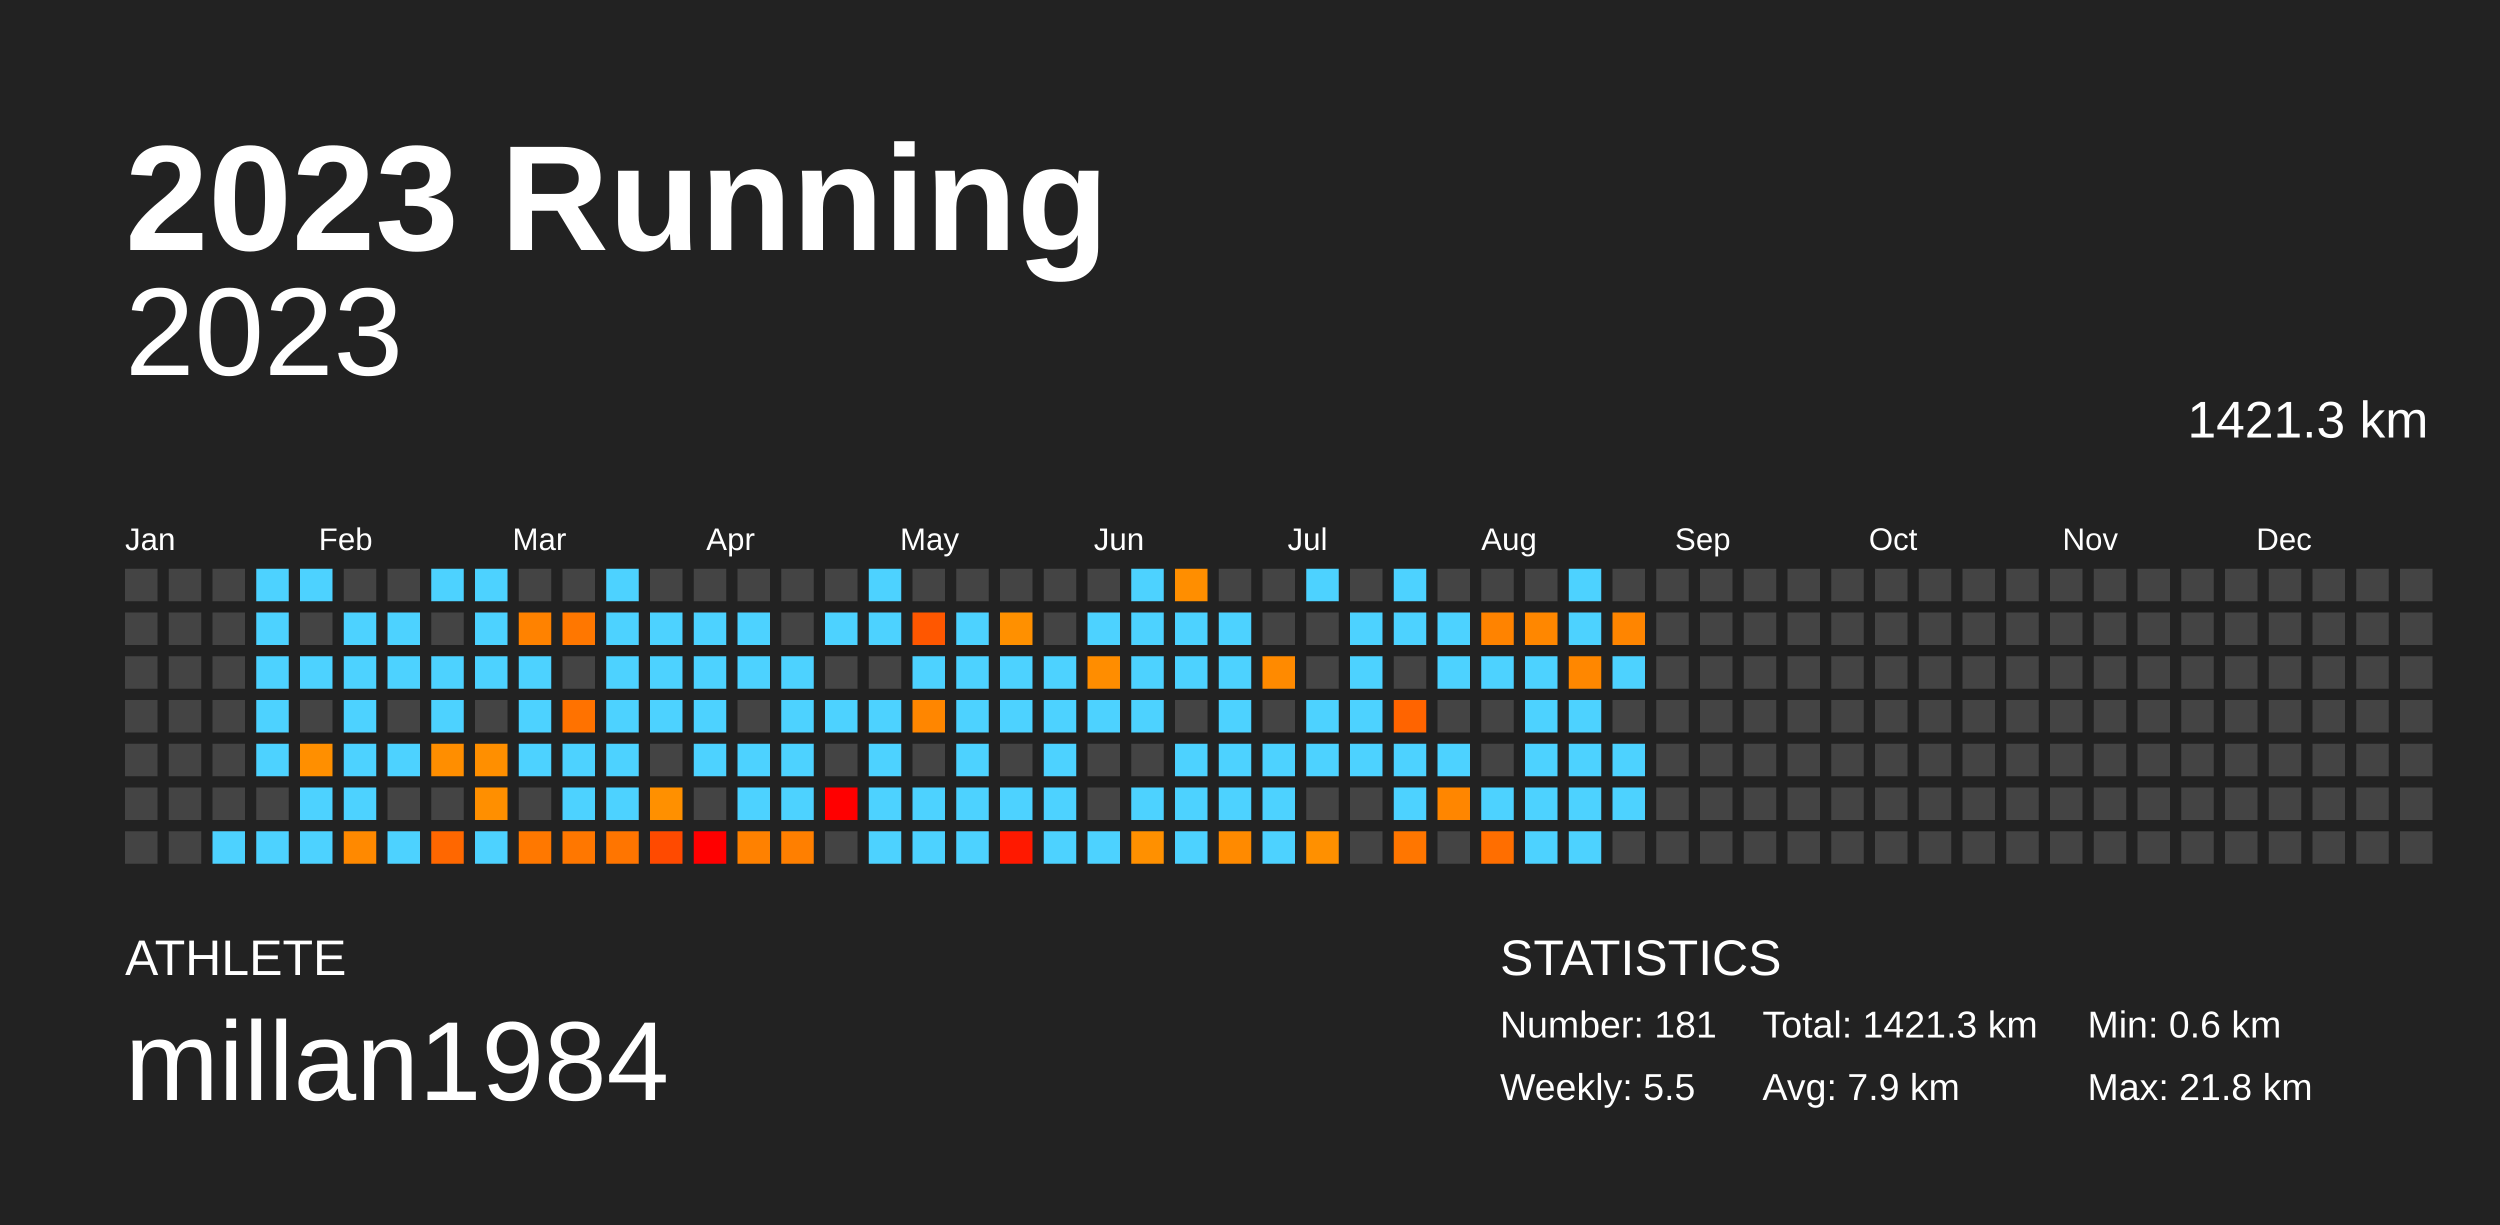
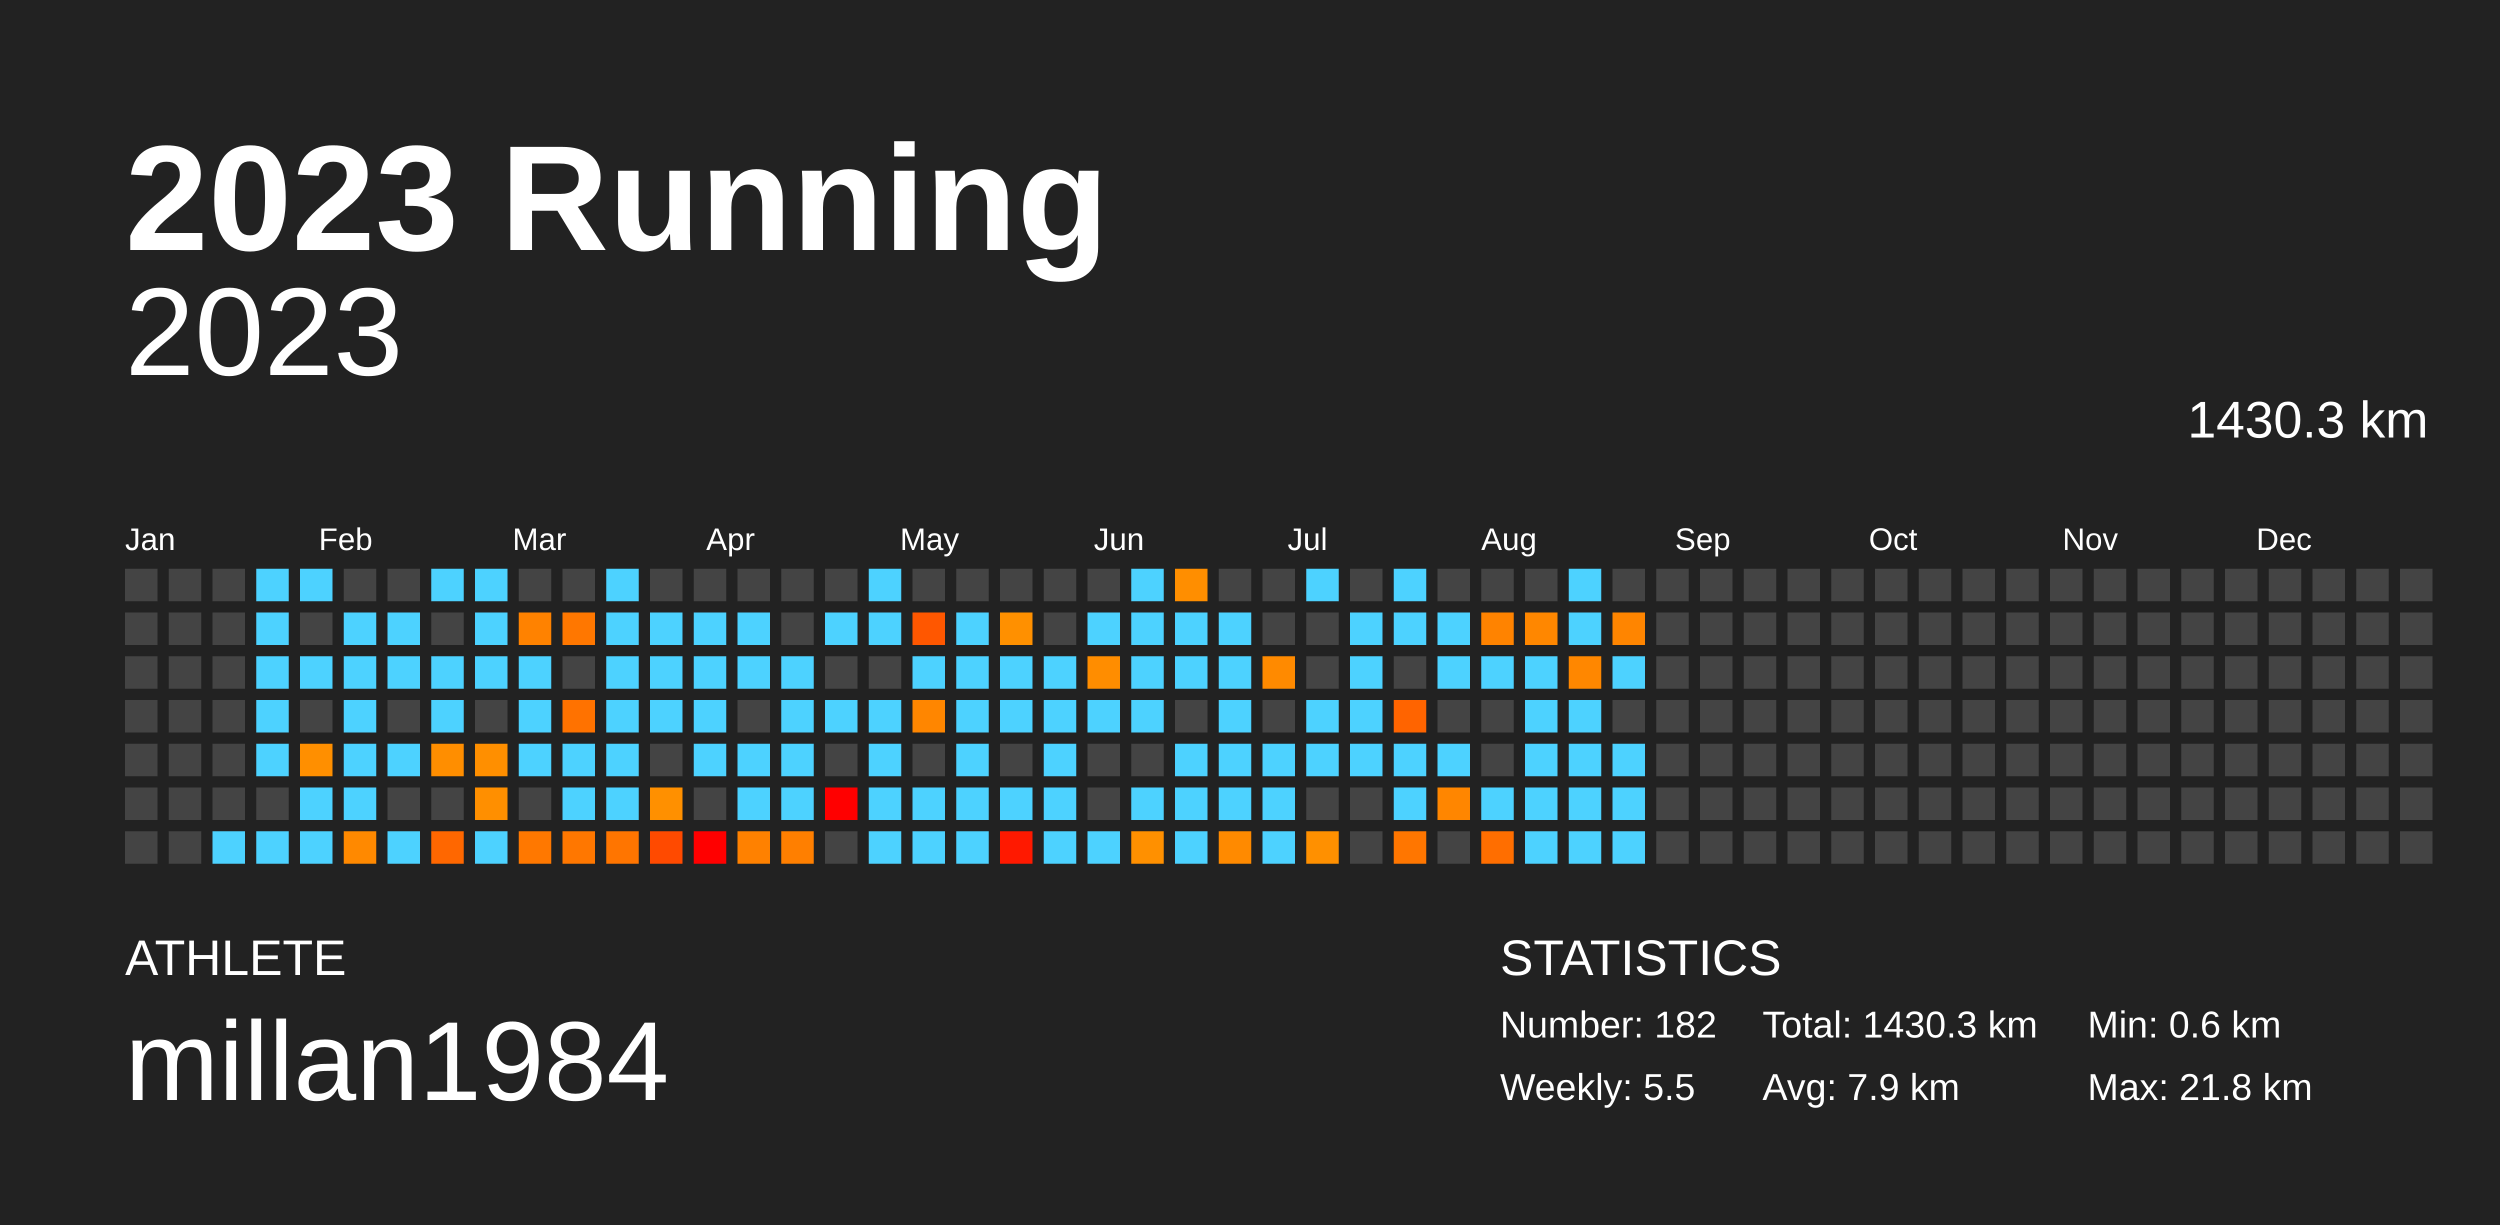
<svg xmlns="http://www.w3.org/2000/svg" baseProfile="full" height="98mm" version="1.1" viewBox="0,0,200,98" width="200mm">
  <defs />
  <rect fill="#222222" height="98" width="200" x="0" y="0" />
  <text fill="#FFFFFF" style="font-size:12px; font-family:Arial; font-weight:bold;" x="10" y="20">2023 Running</text>
  <text fill="#FFFFFF" style="font-size:4px; font-family:Arial" x="10" y="78">ATHLETE</text>
  <text fill="#FFFFFF" style="font-size:9px; font-family:Arial" x="10" y="88">millan1984</text>
  <text fill="#FFFFFF" style="font-size:4px; font-family:Arial" x="120" y="78">STATISTICS</text>
-   <text fill="#FFFFFF" style="font-size:3px; font-family:Arial" x="120" y="83">Number: 181</text>
+   <text fill="#FFFFFF" style="font-size:3px; font-family:Arial" x="120" y="83">Number: 182</text>
  <text fill="#FFFFFF" style="font-size:3px; font-family:Arial" x="120" y="88">Weekly: 5.5</text>
-   <text fill="#FFFFFF" style="font-size:3px; font-family:Arial" x="141" y="83">Total: 1421.3 km</text>
+   <text fill="#FFFFFF" style="font-size:3px; font-family:Arial" x="141" y="83">Total: 1430.3 km</text>
  <text fill="#FFFFFF" style="font-size:3px; font-family:Arial" x="141" y="88">Avg: 7.9 km</text>
  <text fill="#FFFFFF" style="font-size:3px; font-family:Arial" x="167" y="83">Min: 0.6 km</text>
  <text fill="#FFFFFF" style="font-size:3px; font-family:Arial" x="167" y="88">Max: 21.8 km</text>
  <text alignment-baseline="hanging" fill="#FFFFFF" style="font-size:10.0px; font-family:Arial;" x="10" y="30">2023</text>
-   <text alignment-baseline="hanging" fill="#FFFFFF" style="font-size:4.125px; font-family:Arial;" x="175" y="35">1421.3 km</text>
+   <text alignment-baseline="hanging" fill="#FFFFFF" style="font-size:4.125px; font-family:Arial;" x="175" y="35">1430.3 km</text>
  <text fill="#FFFFFF" style="font-size:2.5px; font-family:Arial" x="10.0" y="44">Jan</text>
  <text fill="#FFFFFF" style="font-size:2.5px; font-family:Arial" x="25.5" y="44">Feb</text>
  <text fill="#FFFFFF" style="font-size:2.5px; font-family:Arial" x="41.0" y="44">Mar</text>
  <text fill="#FFFFFF" style="font-size:2.5px; font-family:Arial" x="56.5" y="44">Apr</text>
  <text fill="#FFFFFF" style="font-size:2.5px; font-family:Arial" x="72.0" y="44">May</text>
  <text fill="#FFFFFF" style="font-size:2.5px; font-family:Arial" x="87.5" y="44">Jun</text>
  <text fill="#FFFFFF" style="font-size:2.5px; font-family:Arial" x="103.0" y="44">Jul</text>
  <text fill="#FFFFFF" style="font-size:2.5px; font-family:Arial" x="118.5" y="44">Aug</text>
  <text fill="#FFFFFF" style="font-size:2.5px; font-family:Arial" x="134.0" y="44">Sep</text>
  <text fill="#FFFFFF" style="font-size:2.5px; font-family:Arial" x="149.5" y="44">Oct</text>
  <text fill="#FFFFFF" style="font-size:2.5px; font-family:Arial" x="165.0" y="44">Nov</text>
  <text fill="#FFFFFF" style="font-size:2.5px; font-family:Arial" x="180.5" y="44">Dec</text>
  <rect fill="#444444" height="2.6" width="2.6" x="10.0" y="45.5" />
  <rect fill="#444444" height="2.6" width="2.6" x="10.0" y="49.0" />
  <rect fill="#444444" height="2.6" width="2.6" x="10.0" y="52.5" />
  <rect fill="#444444" height="2.6" width="2.6" x="10.0" y="56.0" />
  <rect fill="#444444" height="2.6" width="2.6" x="10.0" y="59.5" />
  <rect fill="#444444" height="2.6" width="2.6" x="10.0" y="63.0" />
  <rect fill="#444444" height="2.6" width="2.6" x="10.0" y="66.5" />
  <rect fill="#444444" height="2.6" width="2.6" x="13.5" y="45.5" />
  <rect fill="#444444" height="2.6" width="2.6" x="13.5" y="49.0" />
  <rect fill="#444444" height="2.6" width="2.6" x="13.5" y="52.5" />
  <rect fill="#444444" height="2.6" width="2.6" x="13.5" y="56.0" />
  <rect fill="#444444" height="2.6" width="2.6" x="13.5" y="59.5" />
  <rect fill="#444444" height="2.6" width="2.6" x="13.5" y="63.0" />
  <rect fill="#444444" height="2.6" width="2.6" x="13.5" y="66.5" />
  <rect fill="#444444" height="2.6" width="2.6" x="17.0" y="45.5" />
  <rect fill="#444444" height="2.6" width="2.6" x="17.0" y="49.0" />
  <rect fill="#444444" height="2.6" width="2.6" x="17.0" y="52.5" />
  <rect fill="#444444" height="2.6" width="2.6" x="17.0" y="56.0" />
  <rect fill="#444444" height="2.6" width="2.6" x="17.0" y="59.5" />
  <rect fill="#444444" height="2.6" width="2.6" x="17.0" y="63.0" />
  <rect fill="#4dd2ff" height="2.6" width="2.6" x="17.0" y="66.5" />
  <rect fill="#4dd2ff" height="2.6" width="2.6" x="20.5" y="45.5" />
  <rect fill="#4dd2ff" height="2.6" width="2.6" x="20.5" y="49.0" />
  <rect fill="#4dd2ff" height="2.6" width="2.6" x="20.5" y="52.5" />
  <rect fill="#4dd2ff" height="2.6" width="2.6" x="20.5" y="56.0" />
  <rect fill="#4dd2ff" height="2.6" width="2.6" x="20.5" y="59.5" />
  <rect fill="#444444" height="2.6" width="2.6" x="20.5" y="63.0" />
  <rect fill="#4dd2ff" height="2.6" width="2.6" x="20.5" y="66.5" />
  <rect fill="#4dd2ff" height="2.6" width="2.6" x="24.0" y="45.5" />
  <rect fill="#444444" height="2.6" width="2.6" x="24.0" y="49.0" />
  <rect fill="#4dd2ff" height="2.6" width="2.6" x="24.0" y="52.5" />
  <rect fill="#444444" height="2.6" width="2.6" x="24.0" y="56.0" />
  <rect fill="#ff8f00" height="2.6" width="2.6" x="24.0" y="59.5" />
  <rect fill="#4dd2ff" height="2.6" width="2.6" x="24.0" y="63.0" />
  <rect fill="#4dd2ff" height="2.6" width="2.6" x="24.0" y="66.5" />
  <rect fill="#444444" height="2.6" width="2.6" x="27.5" y="45.5" />
  <rect fill="#4dd2ff" height="2.6" width="2.6" x="27.5" y="49.0" />
  <rect fill="#4dd2ff" height="2.6" width="2.6" x="27.5" y="52.5" />
  <rect fill="#4dd2ff" height="2.6" width="2.6" x="27.5" y="56.0" />
  <rect fill="#4dd2ff" height="2.6" width="2.6" x="27.5" y="59.5" />
  <rect fill="#4dd2ff" height="2.6" width="2.6" x="27.5" y="63.0" />
  <rect fill="#ff8900" height="2.6" width="2.6" x="27.5" y="66.5" />
  <rect fill="#444444" height="2.6" width="2.6" x="31.0" y="45.5" />
  <rect fill="#4dd2ff" height="2.6" width="2.6" x="31.0" y="49.0" />
  <rect fill="#4dd2ff" height="2.6" width="2.6" x="31.0" y="52.5" />
  <rect fill="#444444" height="2.6" width="2.6" x="31.0" y="56.0" />
  <rect fill="#4dd2ff" height="2.6" width="2.6" x="31.0" y="59.5" />
  <rect fill="#444444" height="2.6" width="2.6" x="31.0" y="63.0" />
  <rect fill="#4dd2ff" height="2.6" width="2.6" x="31.0" y="66.5" />
  <rect fill="#4dd2ff" height="2.6" width="2.6" x="34.5" y="45.5" />
  <rect fill="#444444" height="2.6" width="2.6" x="34.5" y="49.0" />
  <rect fill="#4dd2ff" height="2.6" width="2.6" x="34.5" y="52.5" />
  <rect fill="#4dd2ff" height="2.6" width="2.6" x="34.5" y="56.0" />
  <rect fill="#ff8e00" height="2.6" width="2.6" x="34.5" y="59.5" />
  <rect fill="#444444" height="2.6" width="2.6" x="34.5" y="63.0" />
  <rect fill="#ff6700" height="2.6" width="2.6" x="34.5" y="66.5" />
  <rect fill="#4dd2ff" height="2.6" width="2.6" x="38.0" y="45.5" />
  <rect fill="#4dd2ff" height="2.6" width="2.6" x="38.0" y="49.0" />
  <rect fill="#4dd2ff" height="2.6" width="2.6" x="38.0" y="52.5" />
  <rect fill="#444444" height="2.6" width="2.6" x="38.0" y="56.0" />
  <rect fill="#ff8f00" height="2.6" width="2.6" x="38.0" y="59.5" />
  <rect fill="#ff8f00" height="2.6" width="2.6" x="38.0" y="63.0" />
  <rect fill="#4dd2ff" height="2.6" width="2.6" x="38.0" y="66.5" />
  <rect fill="#444444" height="2.6" width="2.6" x="41.5" y="45.5" />
  <rect fill="#ff8200" height="2.6" width="2.6" x="41.5" y="49.0" />
  <rect fill="#4dd2ff" height="2.6" width="2.6" x="41.5" y="52.5" />
  <rect fill="#4dd2ff" height="2.6" width="2.6" x="41.5" y="56.0" />
  <rect fill="#4dd2ff" height="2.6" width="2.6" x="41.5" y="59.5" />
  <rect fill="#444444" height="2.6" width="2.6" x="41.5" y="63.0" />
  <rect fill="#ff7800" height="2.6" width="2.6" x="41.5" y="66.5" />
  <rect fill="#444444" height="2.6" width="2.6" x="45.0" y="45.5" />
  <rect fill="#ff7700" height="2.6" width="2.6" x="45.0" y="49.0" />
  <rect fill="#444444" height="2.6" width="2.6" x="45.0" y="52.5" />
  <rect fill="#ff7200" height="2.6" width="2.6" x="45.0" y="56.0" />
  <rect fill="#4dd2ff" height="2.6" width="2.6" x="45.0" y="59.5" />
  <rect fill="#4dd2ff" height="2.6" width="2.6" x="45.0" y="63.0" />
  <rect fill="#ff7700" height="2.6" width="2.6" x="45.0" y="66.5" />
  <rect fill="#4dd2ff" height="2.6" width="2.6" x="48.5" y="45.5" />
  <rect fill="#4dd2ff" height="2.6" width="2.6" x="48.5" y="49.0" />
  <rect fill="#4dd2ff" height="2.6" width="2.6" x="48.5" y="52.5" />
  <rect fill="#4dd2ff" height="2.6" width="2.6" x="48.5" y="56.0" />
  <rect fill="#4dd2ff" height="2.6" width="2.6" x="48.5" y="59.5" />
  <rect fill="#4dd2ff" height="2.6" width="2.6" x="48.5" y="63.0" />
  <rect fill="#ff7500" height="2.6" width="2.6" x="48.5" y="66.5" />
  <rect fill="#444444" height="2.6" width="2.6" x="52.0" y="45.5" />
  <rect fill="#4dd2ff" height="2.6" width="2.6" x="52.0" y="49.0" />
  <rect fill="#4dd2ff" height="2.6" width="2.6" x="52.0" y="52.5" />
  <rect fill="#4dd2ff" height="2.6" width="2.6" x="52.0" y="56.0" />
  <rect fill="#444444" height="2.6" width="2.6" x="52.0" y="59.5" />
  <rect fill="#ff9000" height="2.6" width="2.6" x="52.0" y="63.0" />
  <rect fill="#ff4a00" height="2.6" width="2.6" x="52.0" y="66.5" />
  <rect fill="#444444" height="2.6" width="2.6" x="55.5" y="45.5" />
  <rect fill="#4dd2ff" height="2.6" width="2.6" x="55.5" y="49.0" />
  <rect fill="#4dd2ff" height="2.6" width="2.6" x="55.5" y="52.5" />
  <rect fill="#4dd2ff" height="2.6" width="2.6" x="55.5" y="56.0" />
  <rect fill="#4dd2ff" height="2.6" width="2.6" x="55.5" y="59.5" />
  <rect fill="#444444" height="2.6" width="2.6" x="55.5" y="63.0" />
  <rect fill="red" height="2.6" width="2.6" x="55.5" y="66.5" />
  <rect fill="#444444" height="2.6" width="2.6" x="59.0" y="45.5" />
  <rect fill="#4dd2ff" height="2.6" width="2.6" x="59.0" y="49.0" />
  <rect fill="#4dd2ff" height="2.6" width="2.6" x="59.0" y="52.5" />
  <rect fill="#444444" height="2.6" width="2.6" x="59.0" y="56.0" />
  <rect fill="#4dd2ff" height="2.6" width="2.6" x="59.0" y="59.5" />
  <rect fill="#4dd2ff" height="2.6" width="2.6" x="59.0" y="63.0" />
  <rect fill="#ff8100" height="2.6" width="2.6" x="59.0" y="66.5" />
  <rect fill="#444444" height="2.6" width="2.6" x="62.5" y="45.5" />
  <rect fill="#444444" height="2.6" width="2.6" x="62.5" y="49.0" />
  <rect fill="#4dd2ff" height="2.6" width="2.6" x="62.5" y="52.5" />
  <rect fill="#4dd2ff" height="2.6" width="2.6" x="62.5" y="56.0" />
  <rect fill="#4dd2ff" height="2.6" width="2.6" x="62.5" y="59.5" />
  <rect fill="#4dd2ff" height="2.6" width="2.6" x="62.5" y="63.0" />
  <rect fill="#ff7f00" height="2.6" width="2.6" x="62.5" y="66.5" />
  <rect fill="#444444" height="2.6" width="2.6" x="66.0" y="45.5" />
  <rect fill="#4dd2ff" height="2.6" width="2.6" x="66.0" y="49.0" />
  <rect fill="#444444" height="2.6" width="2.6" x="66.0" y="52.5" />
  <rect fill="#4dd2ff" height="2.6" width="2.6" x="66.0" y="56.0" />
  <rect fill="#444444" height="2.6" width="2.6" x="66.0" y="59.5" />
  <rect fill="red" height="2.6" width="2.6" x="66.0" y="63.0" />
  <rect fill="#444444" height="2.6" width="2.6" x="66.0" y="66.5" />
  <rect fill="#4dd2ff" height="2.6" width="2.6" x="69.5" y="45.5" />
  <rect fill="#4dd2ff" height="2.6" width="2.6" x="69.5" y="49.0" />
  <rect fill="#444444" height="2.6" width="2.6" x="69.5" y="52.5" />
  <rect fill="#4dd2ff" height="2.6" width="2.6" x="69.5" y="56.0" />
  <rect fill="#4dd2ff" height="2.6" width="2.6" x="69.5" y="59.5" />
  <rect fill="#4dd2ff" height="2.6" width="2.6" x="69.5" y="63.0" />
  <rect fill="#4dd2ff" height="2.6" width="2.6" x="69.5" y="66.5" />
  <rect fill="#444444" height="2.6" width="2.6" x="73.0" y="45.5" />
  <rect fill="#ff5700" height="2.6" width="2.6" x="73.0" y="49.0" />
  <rect fill="#4dd2ff" height="2.6" width="2.6" x="73.0" y="52.5" />
  <rect fill="#ff8600" height="2.6" width="2.6" x="73.0" y="56.0" />
  <rect fill="#444444" height="2.6" width="2.6" x="73.0" y="59.5" />
  <rect fill="#4dd2ff" height="2.6" width="2.6" x="73.0" y="63.0" />
  <rect fill="#4dd2ff" height="2.6" width="2.6" x="73.0" y="66.5" />
  <rect fill="#444444" height="2.6" width="2.6" x="76.5" y="45.5" />
  <rect fill="#4dd2ff" height="2.6" width="2.6" x="76.5" y="49.0" />
  <rect fill="#4dd2ff" height="2.6" width="2.6" x="76.5" y="52.5" />
  <rect fill="#4dd2ff" height="2.6" width="2.6" x="76.5" y="56.0" />
  <rect fill="#4dd2ff" height="2.6" width="2.6" x="76.5" y="59.5" />
  <rect fill="#4dd2ff" height="2.6" width="2.6" x="76.5" y="63.0" />
  <rect fill="#4dd2ff" height="2.6" width="2.6" x="76.5" y="66.5" />
  <rect fill="#444444" height="2.6" width="2.6" x="80.0" y="45.5" />
  <rect fill="#ff9000" height="2.6" width="2.6" x="80.0" y="49.0" />
  <rect fill="#4dd2ff" height="2.6" width="2.6" x="80.0" y="52.5" />
  <rect fill="#4dd2ff" height="2.6" width="2.6" x="80.0" y="56.0" />
  <rect fill="#444444" height="2.6" width="2.6" x="80.0" y="59.5" />
  <rect fill="#4dd2ff" height="2.6" width="2.6" x="80.0" y="63.0" />
  <rect fill="#ff1900" height="2.6" width="2.6" x="80.0" y="66.5" />
  <rect fill="#444444" height="2.6" width="2.6" x="83.5" y="45.5" />
  <rect fill="#444444" height="2.6" width="2.6" x="83.5" y="49.0" />
  <rect fill="#4dd2ff" height="2.6" width="2.6" x="83.5" y="52.5" />
  <rect fill="#4dd2ff" height="2.6" width="2.6" x="83.5" y="56.0" />
  <rect fill="#4dd2ff" height="2.6" width="2.6" x="83.5" y="59.5" />
  <rect fill="#4dd2ff" height="2.6" width="2.6" x="83.5" y="63.0" />
  <rect fill="#4dd2ff" height="2.6" width="2.6" x="83.5" y="66.5" />
  <rect fill="#444444" height="2.6" width="2.6" x="87.0" y="45.5" />
  <rect fill="#4dd2ff" height="2.6" width="2.6" x="87.0" y="49.0" />
  <rect fill="#ff8d00" height="2.6" width="2.6" x="87.0" y="52.5" />
  <rect fill="#4dd2ff" height="2.6" width="2.6" x="87.0" y="56.0" />
  <rect fill="#444444" height="2.6" width="2.6" x="87.0" y="59.5" />
  <rect fill="#444444" height="2.6" width="2.6" x="87.0" y="63.0" />
  <rect fill="#4dd2ff" height="2.6" width="2.6" x="87.0" y="66.5" />
  <rect fill="#4dd2ff" height="2.6" width="2.6" x="90.5" y="45.5" />
  <rect fill="#4dd2ff" height="2.6" width="2.6" x="90.5" y="49.0" />
  <rect fill="#4dd2ff" height="2.6" width="2.6" x="90.5" y="52.5" />
  <rect fill="#4dd2ff" height="2.6" width="2.6" x="90.5" y="56.0" />
  <rect fill="#444444" height="2.6" width="2.6" x="90.5" y="59.5" />
  <rect fill="#4dd2ff" height="2.6" width="2.6" x="90.5" y="63.0" />
  <rect fill="#ff9000" height="2.6" width="2.6" x="90.5" y="66.5" />
  <rect fill="#ff8e00" height="2.6" width="2.6" x="94.0" y="45.5" />
  <rect fill="#4dd2ff" height="2.6" width="2.6" x="94.0" y="49.0" />
  <rect fill="#4dd2ff" height="2.6" width="2.6" x="94.0" y="52.5" />
  <rect fill="#444444" height="2.6" width="2.6" x="94.0" y="56.0" />
  <rect fill="#4dd2ff" height="2.6" width="2.6" x="94.0" y="59.5" />
  <rect fill="#4dd2ff" height="2.6" width="2.6" x="94.0" y="63.0" />
  <rect fill="#4dd2ff" height="2.6" width="2.6" x="94.0" y="66.5" />
  <rect fill="#444444" height="2.6" width="2.6" x="97.5" y="45.5" />
  <rect fill="#4dd2ff" height="2.6" width="2.6" x="97.5" y="49.0" />
  <rect fill="#4dd2ff" height="2.6" width="2.6" x="97.5" y="52.5" />
  <rect fill="#4dd2ff" height="2.6" width="2.6" x="97.5" y="56.0" />
  <rect fill="#4dd2ff" height="2.6" width="2.6" x="97.5" y="59.5" />
  <rect fill="#4dd2ff" height="2.6" width="2.6" x="97.5" y="63.0" />
  <rect fill="#ff8a00" height="2.6" width="2.6" x="97.5" y="66.5" />
  <rect fill="#444444" height="2.6" width="2.6" x="101.0" y="45.5" />
  <rect fill="#444444" height="2.6" width="2.6" x="101.0" y="49.0" />
  <rect fill="#ff8a00" height="2.6" width="2.6" x="101.0" y="52.5" />
  <rect fill="#444444" height="2.6" width="2.6" x="101.0" y="56.0" />
  <rect fill="#4dd2ff" height="2.6" width="2.6" x="101.0" y="59.5" />
  <rect fill="#4dd2ff" height="2.6" width="2.6" x="101.0" y="63.0" />
  <rect fill="#4dd2ff" height="2.6" width="2.6" x="101.0" y="66.5" />
  <rect fill="#4dd2ff" height="2.6" width="2.6" x="104.5" y="45.5" />
  <rect fill="#444444" height="2.6" width="2.6" x="104.5" y="49.0" />
  <rect fill="#444444" height="2.6" width="2.6" x="104.5" y="52.5" />
  <rect fill="#4dd2ff" height="2.6" width="2.6" x="104.5" y="56.0" />
  <rect fill="#4dd2ff" height="2.6" width="2.6" x="104.5" y="59.5" />
  <rect fill="#444444" height="2.6" width="2.6" x="104.5" y="63.0" />
  <rect fill="#ff9000" height="2.6" width="2.6" x="104.5" y="66.5" />
  <rect fill="#444444" height="2.6" width="2.6" x="108.0" y="45.5" />
  <rect fill="#4dd2ff" height="2.6" width="2.6" x="108.0" y="49.0" />
  <rect fill="#4dd2ff" height="2.6" width="2.6" x="108.0" y="52.5" />
  <rect fill="#4dd2ff" height="2.6" width="2.6" x="108.0" y="56.0" />
  <rect fill="#4dd2ff" height="2.6" width="2.6" x="108.0" y="59.5" />
  <rect fill="#444444" height="2.6" width="2.6" x="108.0" y="63.0" />
  <rect fill="#444444" height="2.6" width="2.6" x="108.0" y="66.5" />
  <rect fill="#4dd2ff" height="2.6" width="2.6" x="111.5" y="45.5" />
  <rect fill="#4dd2ff" height="2.6" width="2.6" x="111.5" y="49.0" />
  <rect fill="#444444" height="2.6" width="2.6" x="111.5" y="52.5" />
  <rect fill="#ff6400" height="2.6" width="2.6" x="111.5" y="56.0" />
  <rect fill="#4dd2ff" height="2.6" width="2.6" x="111.5" y="59.5" />
  <rect fill="#4dd2ff" height="2.6" width="2.6" x="111.5" y="63.0" />
  <rect fill="#ff7600" height="2.6" width="2.6" x="111.5" y="66.5" />
  <rect fill="#444444" height="2.6" width="2.6" x="115.0" y="45.5" />
  <rect fill="#4dd2ff" height="2.6" width="2.6" x="115.0" y="49.0" />
  <rect fill="#4dd2ff" height="2.6" width="2.6" x="115.0" y="52.5" />
  <rect fill="#444444" height="2.6" width="2.6" x="115.0" y="56.0" />
  <rect fill="#4dd2ff" height="2.6" width="2.6" x="115.0" y="59.5" />
  <rect fill="#ff8600" height="2.6" width="2.6" x="115.0" y="63.0" />
  <rect fill="#444444" height="2.6" width="2.6" x="115.0" y="66.5" />
  <rect fill="#444444" height="2.6" width="2.6" x="118.5" y="45.5" />
  <rect fill="#ff8300" height="2.6" width="2.6" x="118.5" y="49.0" />
  <rect fill="#4dd2ff" height="2.6" width="2.6" x="118.5" y="52.5" />
  <rect fill="#444444" height="2.6" width="2.6" x="118.5" y="56.0" />
  <rect fill="#444444" height="2.6" width="2.6" x="118.5" y="59.5" />
  <rect fill="#4dd2ff" height="2.6" width="2.6" x="118.5" y="63.0" />
  <rect fill="#ff6e00" height="2.6" width="2.6" x="118.5" y="66.5" />
  <rect fill="#444444" height="2.6" width="2.6" x="122.0" y="45.5" />
  <rect fill="#ff8700" height="2.6" width="2.6" x="122.0" y="49.0" />
  <rect fill="#4dd2ff" height="2.6" width="2.6" x="122.0" y="52.5" />
  <rect fill="#4dd2ff" height="2.6" width="2.6" x="122.0" y="56.0" />
  <rect fill="#4dd2ff" height="2.6" width="2.6" x="122.0" y="59.5" />
  <rect fill="#4dd2ff" height="2.6" width="2.6" x="122.0" y="63.0" />
  <rect fill="#4dd2ff" height="2.6" width="2.6" x="122.0" y="66.5" />
  <rect fill="#4dd2ff" height="2.6" width="2.6" x="125.5" y="45.5" />
  <rect fill="#4dd2ff" height="2.6" width="2.6" x="125.5" y="49.0" />
  <rect fill="#ff8700" height="2.6" width="2.6" x="125.5" y="52.5" />
  <rect fill="#4dd2ff" height="2.6" width="2.6" x="125.5" y="56.0" />
  <rect fill="#4dd2ff" height="2.6" width="2.6" x="125.5" y="59.5" />
  <rect fill="#4dd2ff" height="2.6" width="2.6" x="125.5" y="63.0" />
  <rect fill="#4dd2ff" height="2.6" width="2.6" x="125.5" y="66.5" />
  <rect fill="#444444" height="2.6" width="2.6" x="129.0" y="45.5" />
  <rect fill="#ff8500" height="2.6" width="2.6" x="129.0" y="49.0" />
  <rect fill="#4dd2ff" height="2.6" width="2.6" x="129.0" y="52.5" />
  <rect fill="#444444" height="2.6" width="2.6" x="129.0" y="56.0" />
  <rect fill="#4dd2ff" height="2.6" width="2.6" x="129.0" y="59.5" />
  <rect fill="#4dd2ff" height="2.6" width="2.6" x="129.0" y="63.0" />
-   <rect fill="#444444" height="2.6" width="2.6" x="129.0" y="66.5" />
+   <rect fill="#4dd2ff" height="2.6" width="2.6" x="129.0" y="66.5" />
  <rect fill="#444444" height="2.6" width="2.6" x="132.5" y="45.5" />
  <rect fill="#444444" height="2.6" width="2.6" x="132.5" y="49.0" />
  <rect fill="#444444" height="2.6" width="2.6" x="132.5" y="52.5" />
  <rect fill="#444444" height="2.6" width="2.6" x="132.5" y="56.0" />
  <rect fill="#444444" height="2.6" width="2.6" x="132.5" y="59.5" />
  <rect fill="#444444" height="2.6" width="2.6" x="132.5" y="63.0" />
  <rect fill="#444444" height="2.6" width="2.6" x="132.5" y="66.5" />
  <rect fill="#444444" height="2.6" width="2.6" x="136.0" y="45.5" />
  <rect fill="#444444" height="2.6" width="2.6" x="136.0" y="49.0" />
  <rect fill="#444444" height="2.6" width="2.6" x="136.0" y="52.5" />
  <rect fill="#444444" height="2.6" width="2.6" x="136.0" y="56.0" />
  <rect fill="#444444" height="2.6" width="2.6" x="136.0" y="59.5" />
  <rect fill="#444444" height="2.6" width="2.6" x="136.0" y="63.0" />
  <rect fill="#444444" height="2.6" width="2.6" x="136.0" y="66.5" />
  <rect fill="#444444" height="2.6" width="2.6" x="139.5" y="45.5" />
  <rect fill="#444444" height="2.6" width="2.6" x="139.5" y="49.0" />
  <rect fill="#444444" height="2.6" width="2.6" x="139.5" y="52.5" />
  <rect fill="#444444" height="2.6" width="2.6" x="139.5" y="56.0" />
  <rect fill="#444444" height="2.6" width="2.6" x="139.5" y="59.5" />
  <rect fill="#444444" height="2.6" width="2.6" x="139.5" y="63.0" />
  <rect fill="#444444" height="2.6" width="2.6" x="139.5" y="66.5" />
  <rect fill="#444444" height="2.6" width="2.6" x="143.0" y="45.5" />
  <rect fill="#444444" height="2.6" width="2.6" x="143.0" y="49.0" />
  <rect fill="#444444" height="2.6" width="2.6" x="143.0" y="52.5" />
  <rect fill="#444444" height="2.6" width="2.6" x="143.0" y="56.0" />
  <rect fill="#444444" height="2.6" width="2.6" x="143.0" y="59.5" />
  <rect fill="#444444" height="2.6" width="2.6" x="143.0" y="63.0" />
  <rect fill="#444444" height="2.6" width="2.6" x="143.0" y="66.5" />
  <rect fill="#444444" height="2.6" width="2.6" x="146.5" y="45.5" />
  <rect fill="#444444" height="2.6" width="2.6" x="146.5" y="49.0" />
  <rect fill="#444444" height="2.6" width="2.6" x="146.5" y="52.5" />
  <rect fill="#444444" height="2.6" width="2.6" x="146.5" y="56.0" />
  <rect fill="#444444" height="2.6" width="2.6" x="146.5" y="59.5" />
  <rect fill="#444444" height="2.6" width="2.6" x="146.5" y="63.0" />
  <rect fill="#444444" height="2.6" width="2.6" x="146.5" y="66.5" />
  <rect fill="#444444" height="2.6" width="2.6" x="150.0" y="45.5" />
  <rect fill="#444444" height="2.6" width="2.6" x="150.0" y="49.0" />
  <rect fill="#444444" height="2.6" width="2.6" x="150.0" y="52.5" />
  <rect fill="#444444" height="2.6" width="2.6" x="150.0" y="56.0" />
  <rect fill="#444444" height="2.6" width="2.6" x="150.0" y="59.5" />
  <rect fill="#444444" height="2.6" width="2.6" x="150.0" y="63.0" />
  <rect fill="#444444" height="2.6" width="2.6" x="150.0" y="66.5" />
  <rect fill="#444444" height="2.6" width="2.6" x="153.5" y="45.5" />
  <rect fill="#444444" height="2.6" width="2.6" x="153.5" y="49.0" />
  <rect fill="#444444" height="2.6" width="2.6" x="153.5" y="52.5" />
  <rect fill="#444444" height="2.6" width="2.6" x="153.5" y="56.0" />
  <rect fill="#444444" height="2.6" width="2.6" x="153.5" y="59.5" />
  <rect fill="#444444" height="2.6" width="2.6" x="153.5" y="63.0" />
  <rect fill="#444444" height="2.6" width="2.6" x="153.5" y="66.5" />
  <rect fill="#444444" height="2.6" width="2.6" x="157.0" y="45.5" />
  <rect fill="#444444" height="2.6" width="2.6" x="157.0" y="49.0" />
  <rect fill="#444444" height="2.6" width="2.6" x="157.0" y="52.5" />
  <rect fill="#444444" height="2.6" width="2.6" x="157.0" y="56.0" />
  <rect fill="#444444" height="2.6" width="2.6" x="157.0" y="59.5" />
  <rect fill="#444444" height="2.6" width="2.6" x="157.0" y="63.0" />
  <rect fill="#444444" height="2.6" width="2.6" x="157.0" y="66.5" />
  <rect fill="#444444" height="2.6" width="2.6" x="160.5" y="45.5" />
  <rect fill="#444444" height="2.6" width="2.6" x="160.5" y="49.0" />
  <rect fill="#444444" height="2.6" width="2.6" x="160.5" y="52.5" />
  <rect fill="#444444" height="2.6" width="2.6" x="160.5" y="56.0" />
  <rect fill="#444444" height="2.6" width="2.6" x="160.5" y="59.5" />
  <rect fill="#444444" height="2.6" width="2.6" x="160.5" y="63.0" />
  <rect fill="#444444" height="2.6" width="2.6" x="160.5" y="66.5" />
  <rect fill="#444444" height="2.6" width="2.6" x="164.0" y="45.5" />
  <rect fill="#444444" height="2.6" width="2.6" x="164.0" y="49.0" />
  <rect fill="#444444" height="2.6" width="2.6" x="164.0" y="52.5" />
  <rect fill="#444444" height="2.6" width="2.6" x="164.0" y="56.0" />
  <rect fill="#444444" height="2.6" width="2.6" x="164.0" y="59.5" />
  <rect fill="#444444" height="2.6" width="2.6" x="164.0" y="63.0" />
  <rect fill="#444444" height="2.6" width="2.6" x="164.0" y="66.5" />
  <rect fill="#444444" height="2.6" width="2.6" x="167.5" y="45.5" />
  <rect fill="#444444" height="2.6" width="2.6" x="167.5" y="49.0" />
  <rect fill="#444444" height="2.6" width="2.6" x="167.5" y="52.5" />
  <rect fill="#444444" height="2.6" width="2.6" x="167.5" y="56.0" />
  <rect fill="#444444" height="2.6" width="2.6" x="167.5" y="59.5" />
  <rect fill="#444444" height="2.6" width="2.6" x="167.5" y="63.0" />
  <rect fill="#444444" height="2.6" width="2.6" x="167.5" y="66.5" />
  <rect fill="#444444" height="2.6" width="2.6" x="171.0" y="45.5" />
  <rect fill="#444444" height="2.6" width="2.6" x="171.0" y="49.0" />
  <rect fill="#444444" height="2.6" width="2.6" x="171.0" y="52.5" />
  <rect fill="#444444" height="2.6" width="2.6" x="171.0" y="56.0" />
  <rect fill="#444444" height="2.6" width="2.6" x="171.0" y="59.5" />
  <rect fill="#444444" height="2.6" width="2.6" x="171.0" y="63.0" />
  <rect fill="#444444" height="2.6" width="2.6" x="171.0" y="66.5" />
  <rect fill="#444444" height="2.6" width="2.6" x="174.5" y="45.5" />
  <rect fill="#444444" height="2.6" width="2.6" x="174.5" y="49.0" />
  <rect fill="#444444" height="2.6" width="2.6" x="174.5" y="52.5" />
  <rect fill="#444444" height="2.6" width="2.6" x="174.5" y="56.0" />
  <rect fill="#444444" height="2.6" width="2.6" x="174.5" y="59.5" />
  <rect fill="#444444" height="2.6" width="2.6" x="174.5" y="63.0" />
  <rect fill="#444444" height="2.6" width="2.6" x="174.5" y="66.5" />
  <rect fill="#444444" height="2.6" width="2.6" x="178.0" y="45.5" />
  <rect fill="#444444" height="2.6" width="2.6" x="178.0" y="49.0" />
  <rect fill="#444444" height="2.6" width="2.6" x="178.0" y="52.5" />
  <rect fill="#444444" height="2.6" width="2.6" x="178.0" y="56.0" />
  <rect fill="#444444" height="2.6" width="2.6" x="178.0" y="59.5" />
  <rect fill="#444444" height="2.6" width="2.6" x="178.0" y="63.0" />
  <rect fill="#444444" height="2.6" width="2.6" x="178.0" y="66.5" />
  <rect fill="#444444" height="2.6" width="2.6" x="181.5" y="45.5" />
  <rect fill="#444444" height="2.6" width="2.6" x="181.5" y="49.0" />
  <rect fill="#444444" height="2.6" width="2.6" x="181.5" y="52.5" />
  <rect fill="#444444" height="2.6" width="2.6" x="181.5" y="56.0" />
  <rect fill="#444444" height="2.6" width="2.6" x="181.5" y="59.5" />
  <rect fill="#444444" height="2.6" width="2.6" x="181.5" y="63.0" />
  <rect fill="#444444" height="2.6" width="2.6" x="181.5" y="66.5" />
  <rect fill="#444444" height="2.6" width="2.6" x="185.0" y="45.5" />
  <rect fill="#444444" height="2.6" width="2.6" x="185.0" y="49.0" />
  <rect fill="#444444" height="2.6" width="2.6" x="185.0" y="52.5" />
  <rect fill="#444444" height="2.6" width="2.6" x="185.0" y="56.0" />
  <rect fill="#444444" height="2.6" width="2.6" x="185.0" y="59.5" />
  <rect fill="#444444" height="2.6" width="2.6" x="185.0" y="63.0" />
  <rect fill="#444444" height="2.6" width="2.6" x="185.0" y="66.5" />
  <rect fill="#444444" height="2.6" width="2.6" x="188.5" y="45.5" />
  <rect fill="#444444" height="2.6" width="2.6" x="188.5" y="49.0" />
  <rect fill="#444444" height="2.6" width="2.6" x="188.5" y="52.5" />
  <rect fill="#444444" height="2.6" width="2.6" x="188.5" y="56.0" />
  <rect fill="#444444" height="2.6" width="2.6" x="188.5" y="59.5" />
  <rect fill="#444444" height="2.6" width="2.6" x="188.5" y="63.0" />
  <rect fill="#444444" height="2.6" width="2.6" x="188.5" y="66.5" />
  <rect fill="#444444" height="2.6" width="2.6" x="192.0" y="45.5" />
  <rect fill="#444444" height="2.6" width="2.6" x="192.0" y="49.0" />
  <rect fill="#444444" height="2.6" width="2.6" x="192.0" y="52.5" />
  <rect fill="#444444" height="2.6" width="2.6" x="192.0" y="56.0" />
  <rect fill="#444444" height="2.6" width="2.6" x="192.0" y="59.5" />
  <rect fill="#444444" height="2.6" width="2.6" x="192.0" y="63.0" />
  <rect fill="#444444" height="2.6" width="2.6" x="192.0" y="66.5" />
</svg>
